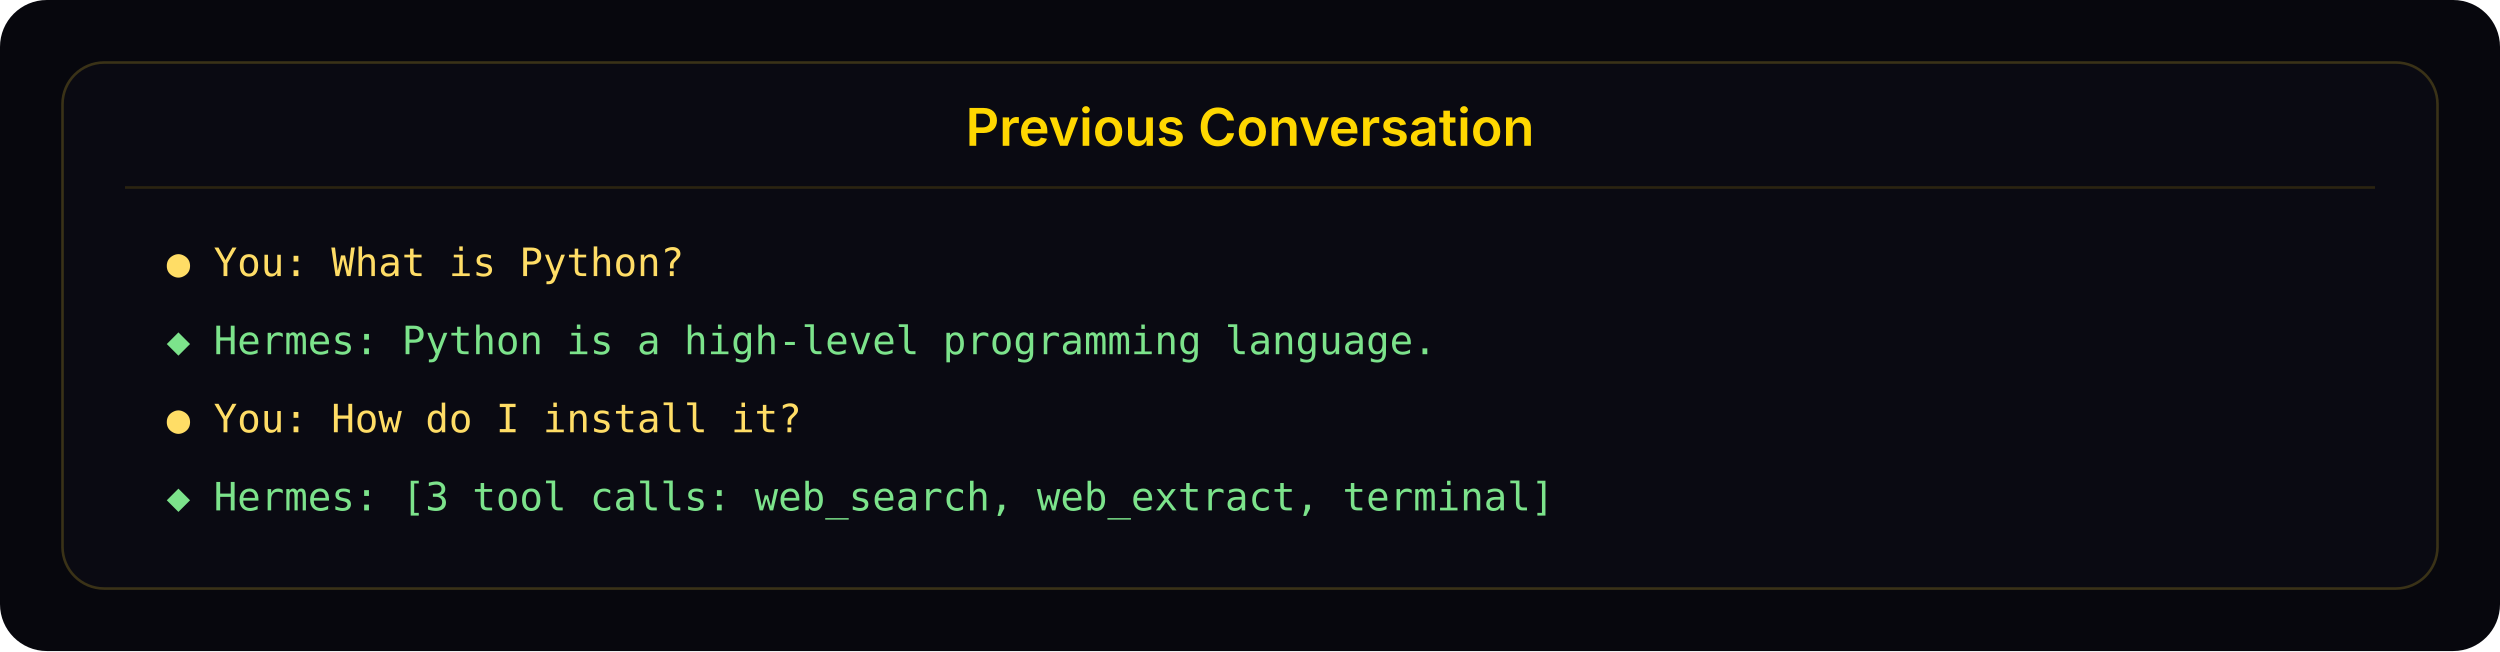
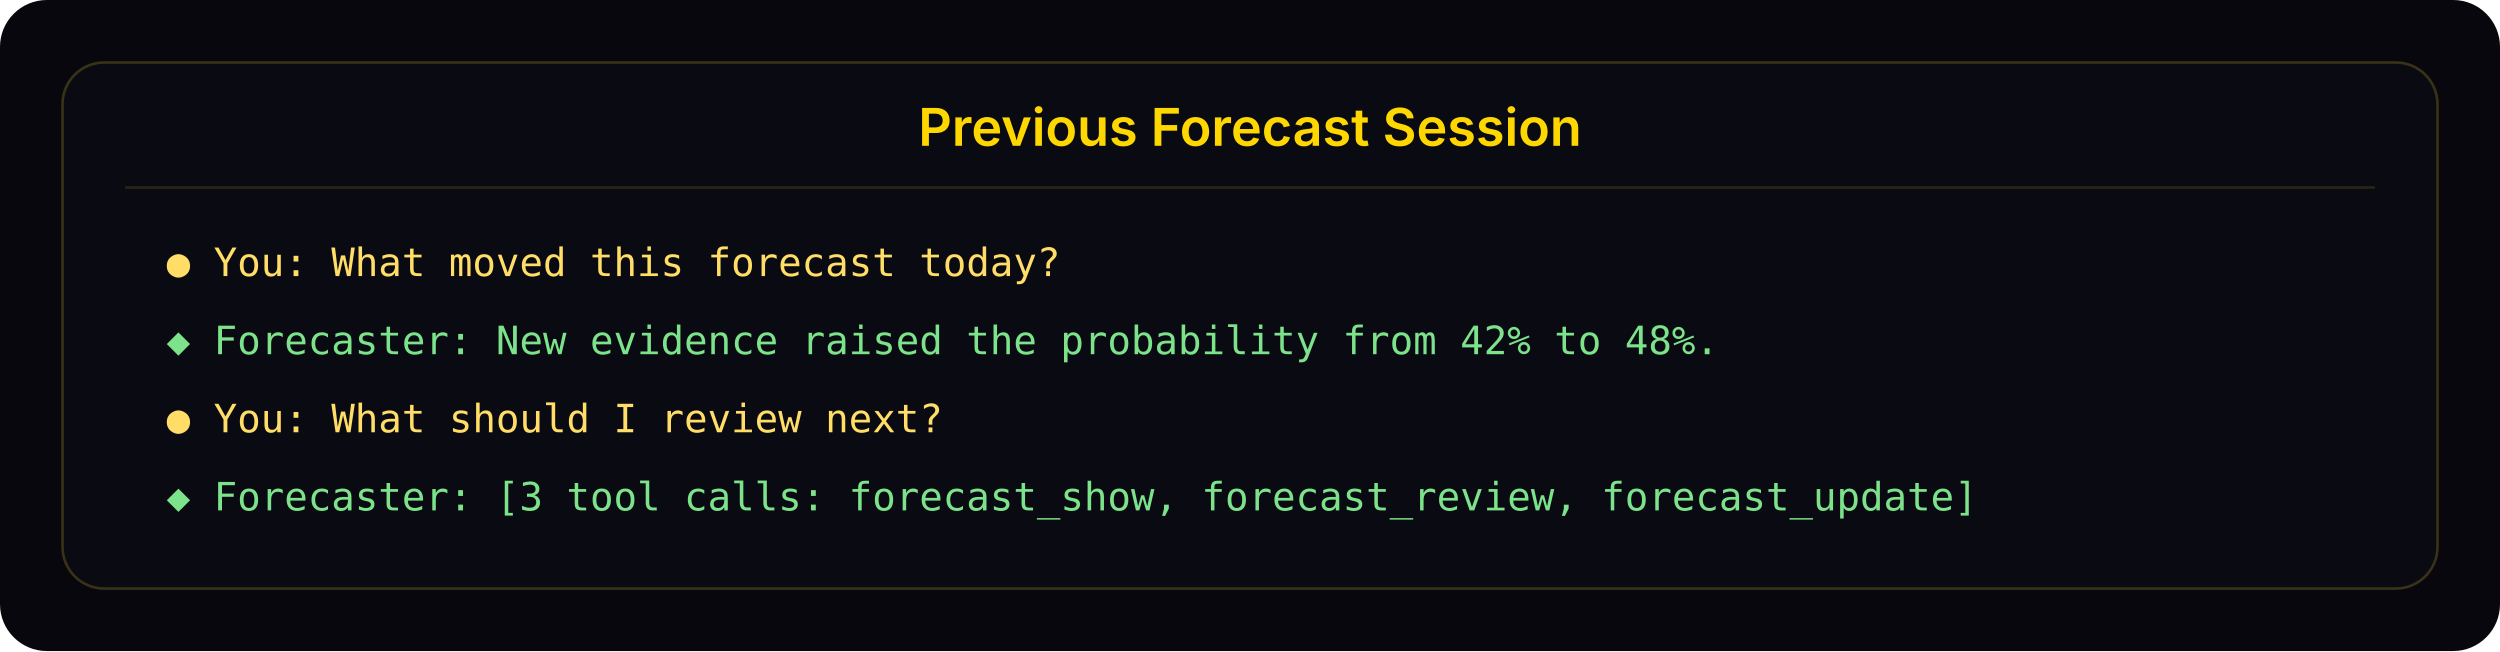
<svg xmlns="http://www.w3.org/2000/svg" width="960" height="250" viewBox="0 0 960 250" role="img" aria-labelledby="title desc">
  <rect width="960" height="250" rx="18" fill="#07070d" />
  <rect x="24" y="24" width="912" height="202" rx="16" fill="#0a0a12" stroke="#3a3217" />
-   <text x="480" y="56" text-anchor="middle" fill="#ffd700" font-family="Inter, sans-serif" font-size="20" font-weight="600">Previous Conversation</text>
+   <text x="480" y="56" text-anchor="middle" fill="#ffd700" font-family="Inter, sans-serif" font-size="20" font-weight="600">Previous Forecast Session</text>
  <line x1="48" y1="72" x2="912" y2="72" stroke="#2b2410" />
-   <text x="64" y="106" fill="#ffdd66" font-family="JetBrains Mono, monospace" font-size="15">● You: What is Python?</text>
-   <text x="64" y="136" fill="#7ce38b" font-family="JetBrains Mono, monospace" font-size="15">◆ Hermes: Python is a high-level programming language.</text>
-   <text x="64" y="166" fill="#ffdd66" font-family="JetBrains Mono, monospace" font-size="15">● You: How do I install it?</text>
-   <text x="64" y="196" fill="#7ce38b" font-family="JetBrains Mono, monospace" font-size="15">◆ Hermes: [3 tool calls: web_search, web_extract, terminal]</text>
+   <text x="64" y="106" fill="#ffdd66" font-family="JetBrains Mono, monospace" font-size="15">● You: What moved this forecast today?</text>
+   <text x="64" y="136" fill="#7ce38b" font-family="JetBrains Mono, monospace" font-size="15">◆ Forecaster: New evidence raised the probability from 42% to 48%.</text>
+   <text x="64" y="166" fill="#ffdd66" font-family="JetBrains Mono, monospace" font-size="15">● You: What should I review next?</text>
+   <text x="64" y="196" fill="#7ce38b" font-family="JetBrains Mono, monospace" font-size="15">◆ Forecaster: [3 tool calls: forecast_show, forecast_review, forecast_update]</text>
</svg>
